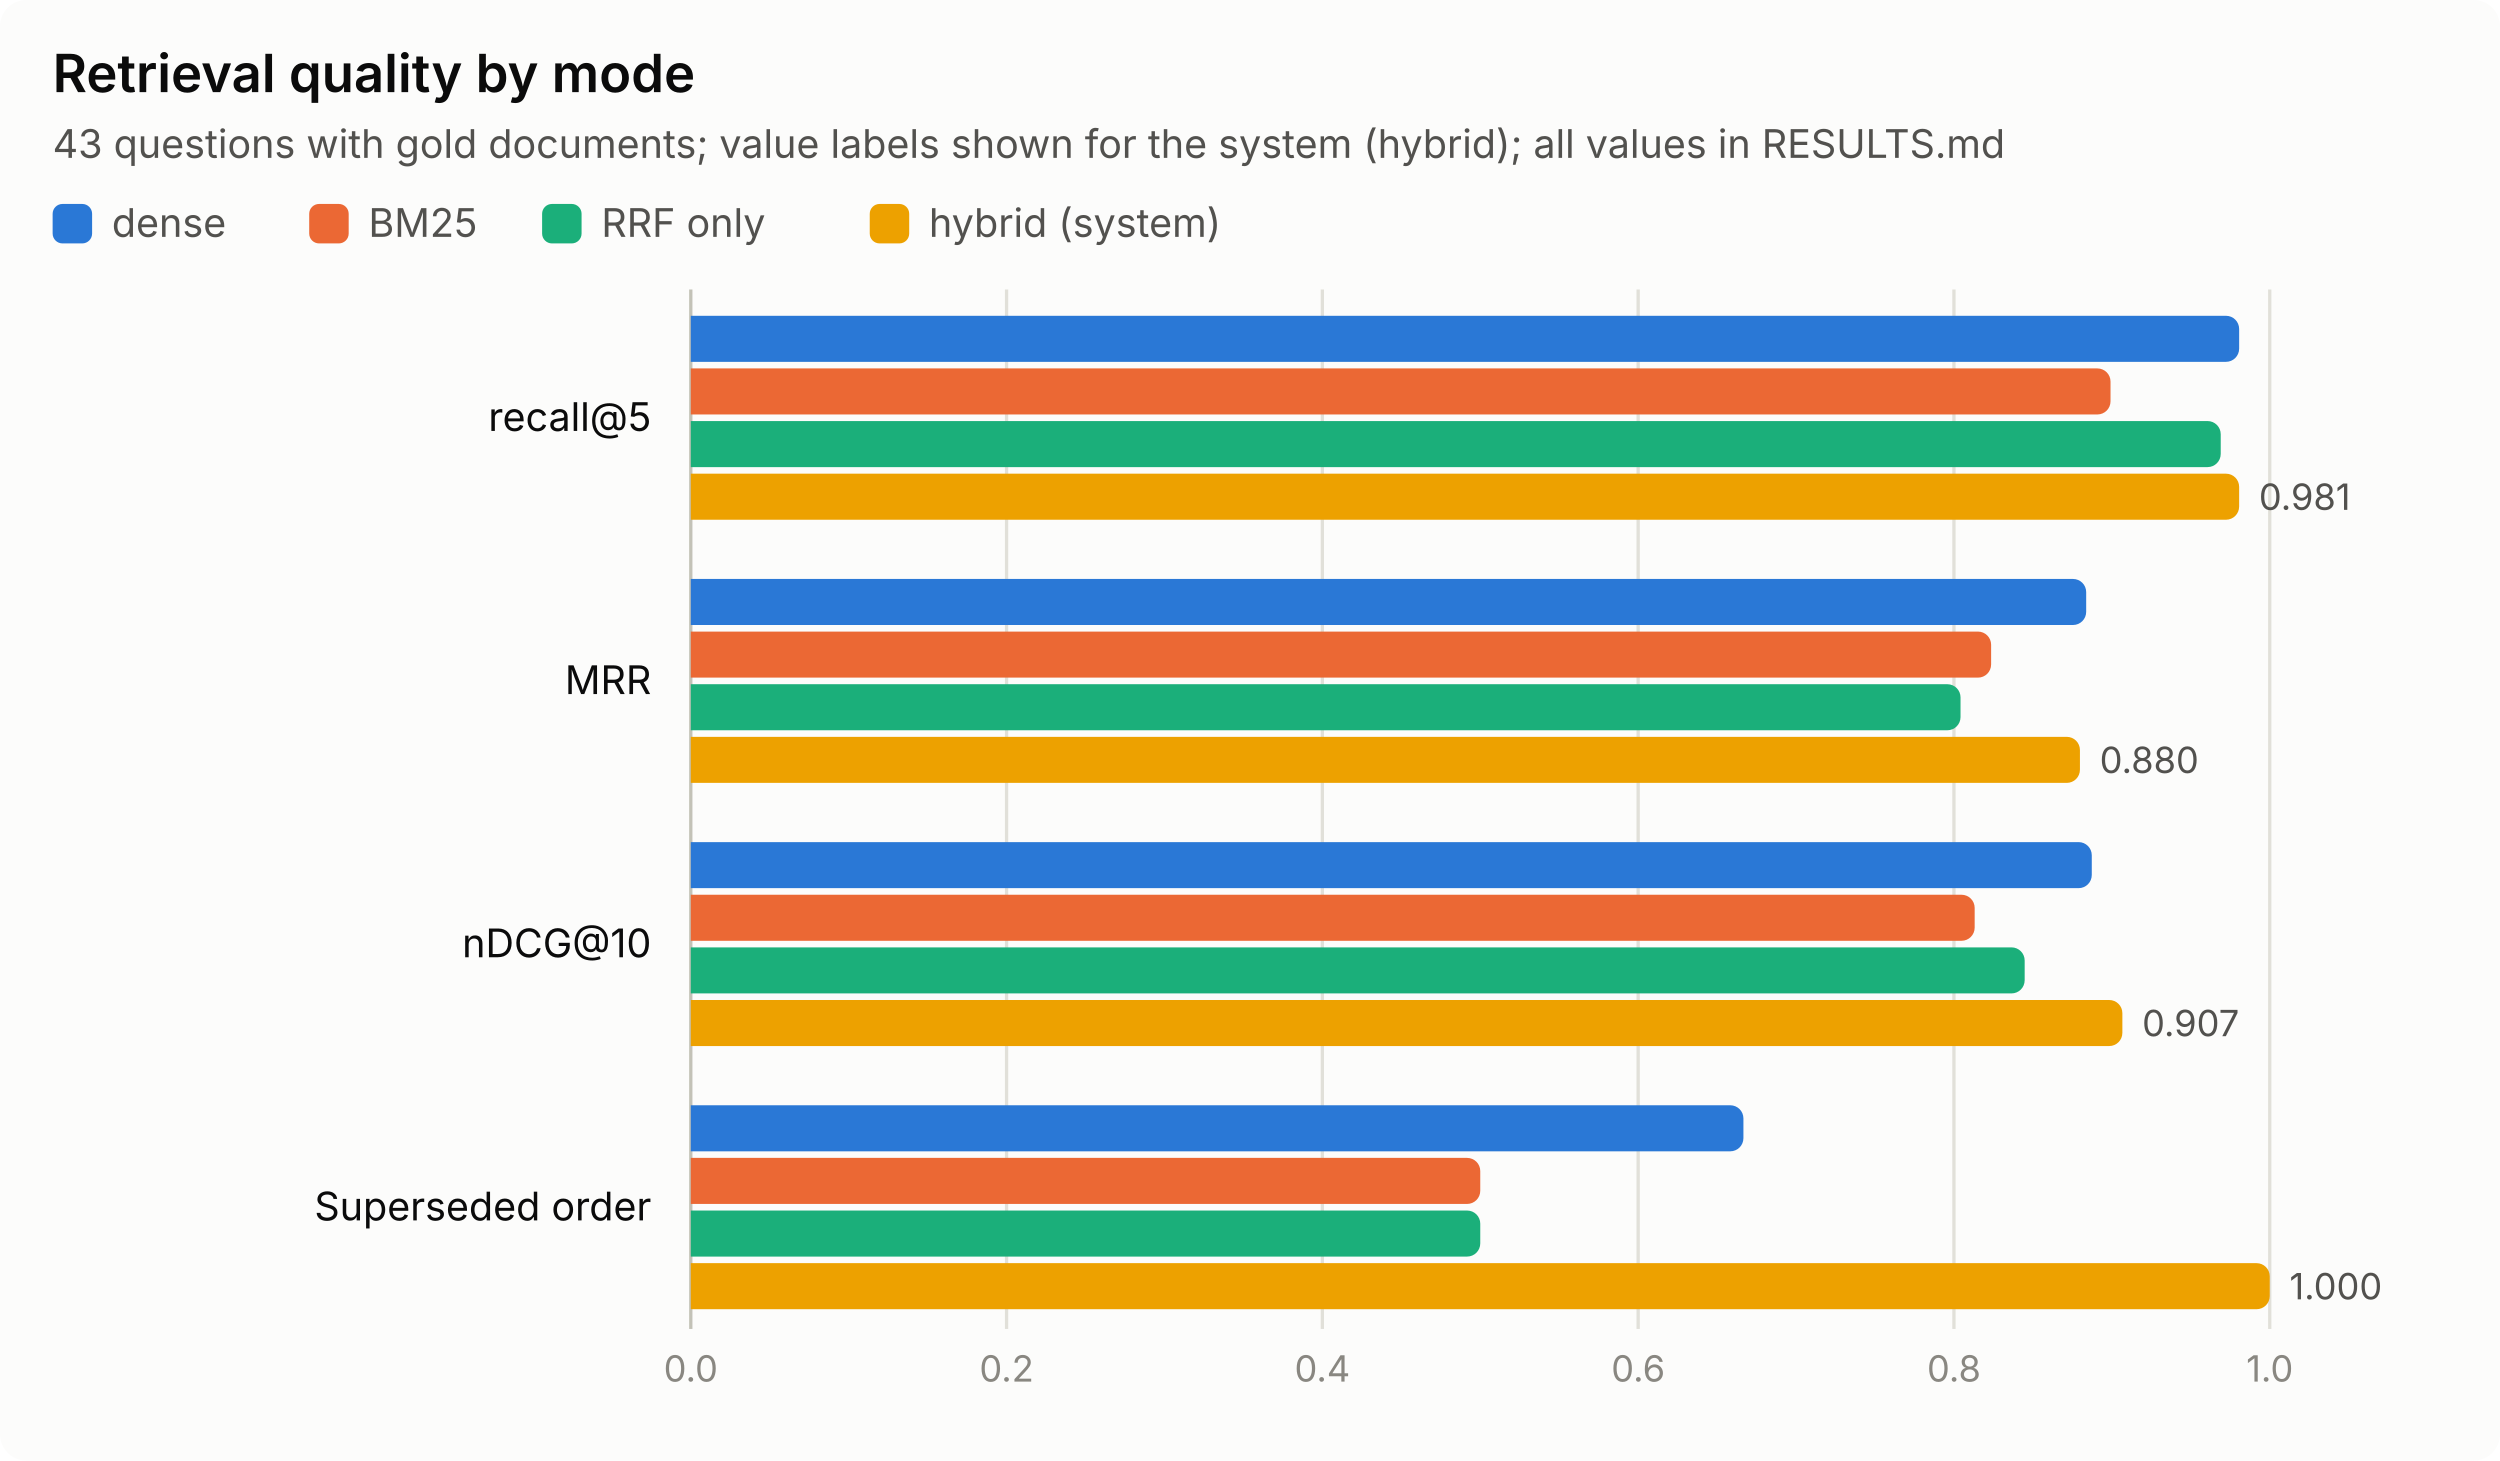
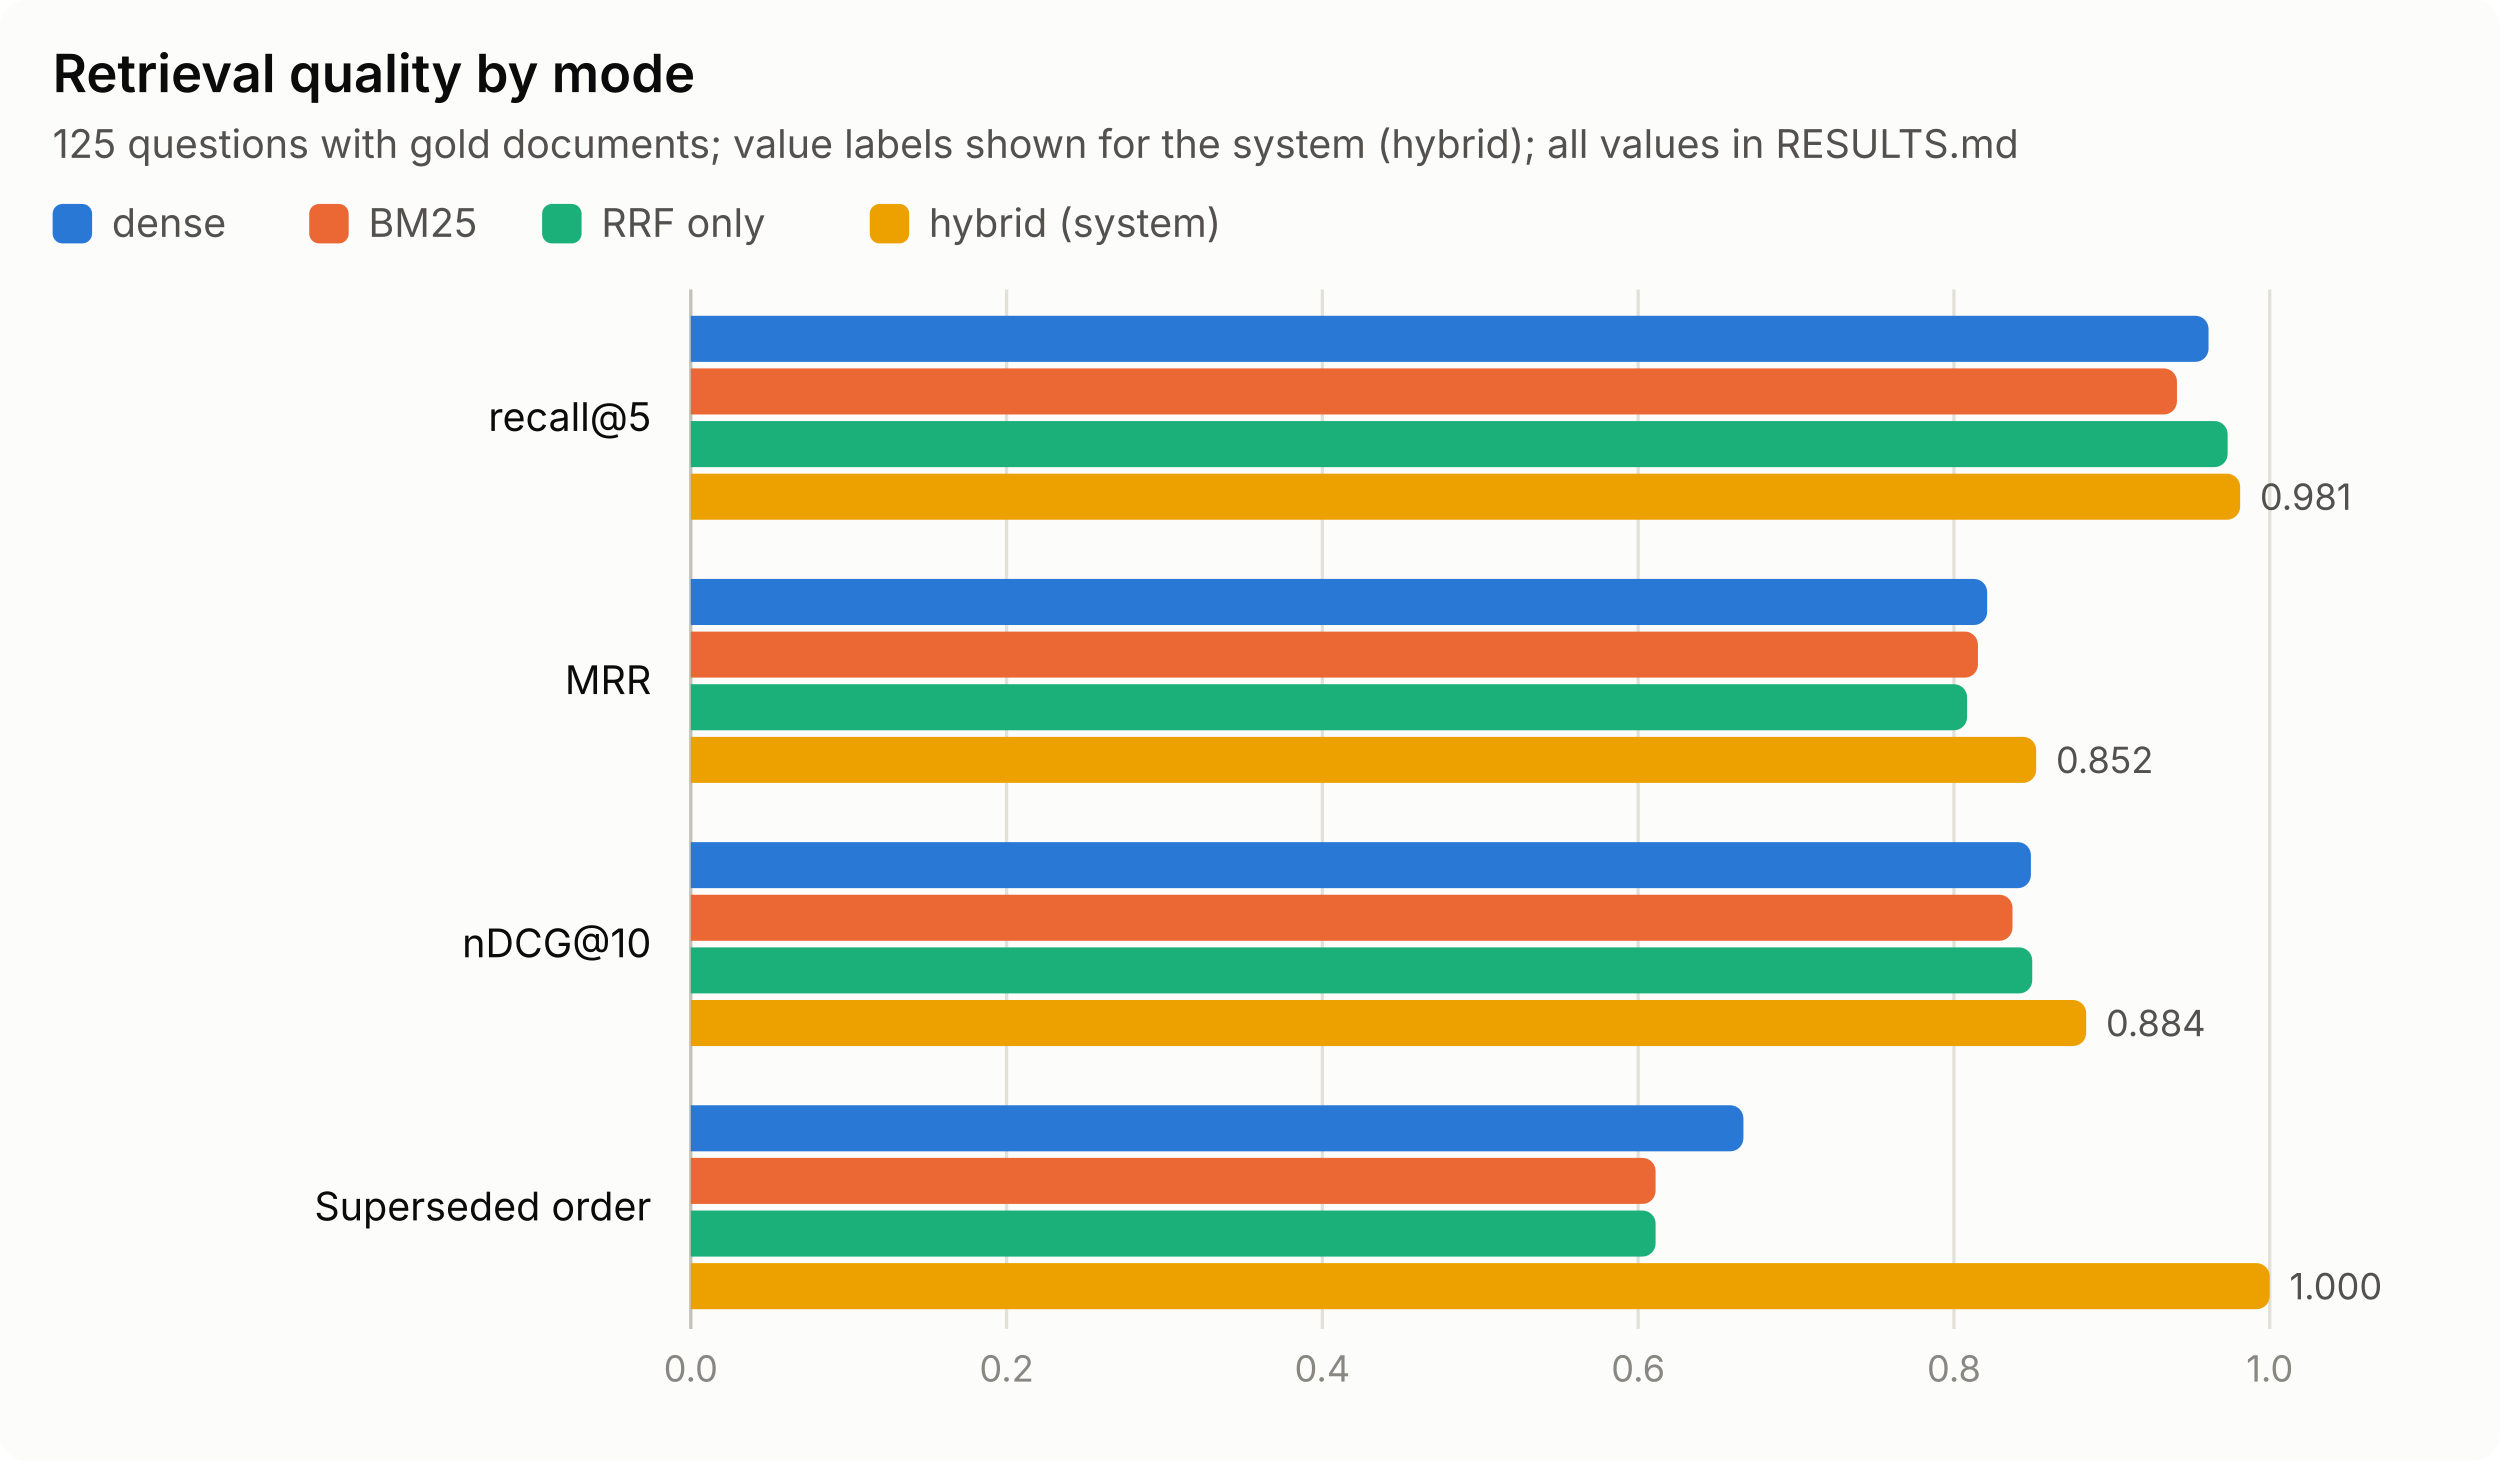
<svg xmlns="http://www.w3.org/2000/svg" width="760" height="444" viewBox="0 0 760 444" role="img" aria-label="Retrieval quality by mode">
  <style>
.bg{fill:#fcfcfb} .ink{fill:#0b0b0b} .ink2{fill:#52514e} .muted{fill:#898781}
.grid{stroke:#e1e0d9} .axis{stroke:#c3c2b7} .target{stroke:#0b0b0b}
.s1{fill:#2a78d6} .s2{fill:#eb6834} .s3{fill:#1baf7a} .s4{fill:#eda100}
.hit{fill:transparent} .hit:hover{fill:rgba(11,11,11,0.05)}
text{font-family:system-ui,-apple-system,"Segoe UI",sans-serif}
@media (prefers-color-scheme: dark){
 .bg{fill:#1a1a19} .ink{fill:#f0efec} .ink2{fill:#c3c2b7}
 .grid{stroke:#2c2c2a} .axis{stroke:#383835} .target{stroke:#f0efec}
 .s1{fill:#3987e5} .s2{fill:#d95926} .s3{fill:#199e70} .s4{fill:#c98500}
 .hit:hover{fill:rgba(255,255,255,0.06)}
}
</style>
  <rect class="bg" width="760" height="444" rx="8" />
  <text class="ink" x="16" y="28" font-size="16" font-weight="600">Retrieval quality by mode</text>
-   <text class="ink2" x="16" y="48" font-size="12">43 questions with gold documents; value labels shown for the system (hybrid); all values in RESULTS.md</text>
+   <text class="ink2" x="16" y="48" font-size="12">125 questions with gold documents; value labels shown for the system (hybrid); all values in RESULTS.md</text>
  <rect class="s1" x="16" y="62" width="12" height="12" rx="3" />
  <text class="ink2" x="34" y="72" font-size="12">dense</text>
  <rect class="s2" x="94.0" y="62" width="12" height="12" rx="3" />
  <text class="ink2" x="112.0" y="72" font-size="12">BM25</text>
  <rect class="s3" x="164.8" y="62" width="12" height="12" rx="3" />
  <text class="ink2" x="182.8" y="72" font-size="12">RRF only</text>
  <rect class="s4" x="264.4" y="62" width="12" height="12" rx="3" />
  <text class="ink2" x="282.4" y="72" font-size="12">hybrid (system)</text>
  <line class="axis" x1="210.0" y1="88" x2="210.0" y2="404.0" stroke-width="1" />
  <text class="muted" x="210.0" y="420.0" font-size="11" text-anchor="middle">0.0</text>
  <line class="grid" x1="306.0" y1="88" x2="306.0" y2="404.0" stroke-width="1" />
  <text class="muted" x="306.0" y="420.0" font-size="11" text-anchor="middle">0.2</text>
  <line class="grid" x1="402.0" y1="88" x2="402.0" y2="404.0" stroke-width="1" />
  <text class="muted" x="402.0" y="420.0" font-size="11" text-anchor="middle">0.4</text>
  <line class="grid" x1="498.0" y1="88" x2="498.0" y2="404.0" stroke-width="1" />
  <text class="muted" x="498.0" y="420.0" font-size="11" text-anchor="middle">0.6</text>
  <line class="grid" x1="594.0" y1="88" x2="594.0" y2="404.0" stroke-width="1" />
  <text class="muted" x="594.0" y="420.0" font-size="11" text-anchor="middle">0.8</text>
  <line class="grid" x1="690.0" y1="88" x2="690.0" y2="404.0" stroke-width="1" />
  <text class="muted" x="690.0" y="420.0" font-size="11" text-anchor="middle">1.0</text>
  <text class="ink" x="198" y="131.0" font-size="12" text-anchor="end">recall@5</text>
  <g>
    <rect class="hit" x="210" y="95" width="480" height="16" />
-     <path class="s1" d="M210.0,96.0 H676.7 A4,4 0 0 1 680.7,100.0 V106.0 A4,4 0 0 1 676.7,110.0 H210.0 Z" />
+     <path class="s1" d="M210.0,96.0 H667.4 A4,4 0 0 1 671.4,100.0 V106.0 A4,4 0 0 1 667.4,110.0 H210.0 Z" />
  </g>
  <g>
    <rect class="hit" x="210" y="111" width="480" height="16" />
-     <path class="s2" d="M210.0,112.0 H637.6 A4,4 0 0 1 641.6,116.0 V122.0 A4,4 0 0 1 637.6,126.0 H210.0 Z" />
+     <path class="s2" d="M210.0,112.0 H657.8 A4,4 0 0 1 661.8,116.0 V122.0 A4,4 0 0 1 657.8,126.0 H210.0 Z" />
  </g>
  <g>
    <rect class="hit" x="210" y="127" width="480" height="16" />
-     <path class="s3" d="M210.0,128.0 H671.1 A4,4 0 0 1 675.1,132.0 V138.0 A4,4 0 0 1 671.1,142.0 H210.0 Z" />
+     <path class="s3" d="M210.0,128.0 H673.2 A4,4 0 0 1 677.2,132.0 V138.0 A4,4 0 0 1 673.2,142.0 H210.0 Z" />
  </g>
  <g>
    <rect class="hit" x="210" y="143" width="480" height="16" />
-     <path class="s4" d="M210.0,144.0 H676.7 A4,4 0 0 1 680.7,148.0 V154.0 A4,4 0 0 1 676.7,158.0 H210.0 Z" />
-     <text class="ink2" x="686.7" y="155" font-size="11">0.981</text>
+     <path class="s4" d="M210.0,144.0 H677.0 A4,4 0 0 1 681.0,148.0 V154.0 A4,4 0 0 1 677.0,158.0 H210.0 Z" />
+     <text class="ink2" x="687.0" y="155" font-size="11">0.981</text>
  </g>
  <text class="ink" x="198" y="211.0" font-size="12" text-anchor="end">MRR</text>
  <g>
    <rect class="hit" x="210" y="175" width="480" height="16" />
-     <path class="s1" d="M210.0,176.0 H630.2 A4,4 0 0 1 634.2,180.0 V186.0 A4,4 0 0 1 630.2,190.0 H210.0 Z" />
+     <path class="s1" d="M210.0,176.0 H600.1 A4,4 0 0 1 604.1,180.0 V186.0 A4,4 0 0 1 600.1,190.0 H210.0 Z" />
  </g>
  <g>
    <rect class="hit" x="210" y="191" width="480" height="16" />
-     <path class="s2" d="M210.0,192.0 H601.3 A4,4 0 0 1 605.3,196.0 V202.0 A4,4 0 0 1 601.3,206.0 H210.0 Z" />
+     <path class="s2" d="M210.0,192.0 H597.3 A4,4 0 0 1 601.3,196.0 V202.0 A4,4 0 0 1 597.3,206.0 H210.0 Z" />
  </g>
  <g>
    <rect class="hit" x="210" y="207" width="480" height="16" />
-     <path class="s3" d="M210.0,208.0 H592.0 A4,4 0 0 1 596.0,212.0 V218.0 A4,4 0 0 1 592.0,222.0 H210.0 Z" />
+     <path class="s3" d="M210.0,208.0 H594.0 A4,4 0 0 1 598.0,212.0 V218.0 A4,4 0 0 1 594.0,222.0 H210.0 Z" />
  </g>
  <g>
    <rect class="hit" x="210" y="223" width="480" height="16" />
-     <path class="s4" d="M210.0,224.0 H628.3 A4,4 0 0 1 632.3,228.0 V234.0 A4,4 0 0 1 628.3,238.0 H210.0 Z" />
-     <text class="ink2" x="638.3" y="235" font-size="11">0.880</text>
+     <path class="s4" d="M210.0,224.0 H615.0 A4,4 0 0 1 619.0,228.0 V234.0 A4,4 0 0 1 615.0,238.0 H210.0 Z" />
+     <text class="ink2" x="625.0" y="235" font-size="11">0.852</text>
  </g>
  <text class="ink" x="198" y="291.0" font-size="12" text-anchor="end">nDCG@10</text>
  <g>
    <rect class="hit" x="210" y="255" width="480" height="16" />
-     <path class="s1" d="M210.0,256.0 H631.9 A4,4 0 0 1 635.9,260.0 V266.0 A4,4 0 0 1 631.9,270.0 H210.0 Z" />
+     <path class="s1" d="M210.0,256.0 H613.4 A4,4 0 0 1 617.4,260.0 V266.0 A4,4 0 0 1 613.4,270.0 H210.0 Z" />
  </g>
  <g>
    <rect class="hit" x="210" y="271" width="480" height="16" />
-     <path class="s2" d="M210.0,272.0 H596.3 A4,4 0 0 1 600.3,276.0 V282.0 A4,4 0 0 1 596.3,286.0 H210.0 Z" />
+     <path class="s2" d="M210.0,272.0 H607.8 A4,4 0 0 1 611.8,276.0 V282.0 A4,4 0 0 1 607.8,286.0 H210.0 Z" />
  </g>
  <g>
    <rect class="hit" x="210" y="287" width="480" height="16" />
-     <path class="s3" d="M210.0,288.0 H611.5 A4,4 0 0 1 615.5,292.0 V298.0 A4,4 0 0 1 611.5,302.0 H210.0 Z" />
+     <path class="s3" d="M210.0,288.0 H613.8 A4,4 0 0 1 617.8,292.0 V298.0 A4,4 0 0 1 613.8,302.0 H210.0 Z" />
  </g>
  <g>
    <rect class="hit" x="210" y="303" width="480" height="16" />
-     <path class="s4" d="M210.0,304.0 H641.2 A4,4 0 0 1 645.2,308.0 V314.0 A4,4 0 0 1 641.2,318.0 H210.0 Z" />
-     <text class="ink2" x="651.2" y="315" font-size="11">0.907</text>
+     <path class="s4" d="M210.0,304.0 H630.2 A4,4 0 0 1 634.2,308.0 V314.0 A4,4 0 0 1 630.2,318.0 H210.0 Z" />
+     <text class="ink2" x="640.2" y="315" font-size="11">0.884</text>
  </g>
  <text class="ink" x="198" y="371.0" font-size="12" text-anchor="end">Superseded order</text>
  <g>
    <rect class="hit" x="210" y="335" width="480" height="16" />
    <path class="s1" d="M210.0,336.0 H526.0 A4,4 0 0 1 530.0,340.0 V346.0 A4,4 0 0 1 526.0,350.0 H210.0 Z" />
  </g>
  <g>
    <rect class="hit" x="210" y="351" width="480" height="16" />
-     <path class="s2" d="M210.0,352.0 H446.0 A4,4 0 0 1 450.0,356.0 V362.0 A4,4 0 0 1 446.0,366.0 H210.0 Z" />
+     <path class="s2" d="M210.0,352.0 H499.3 A4,4 0 0 1 503.3,356.0 V362.0 A4,4 0 0 1 499.3,366.0 H210.0 Z" />
  </g>
  <g>
    <rect class="hit" x="210" y="367" width="480" height="16" />
-     <path class="s3" d="M210.0,368.0 H446.0 A4,4 0 0 1 450.0,372.0 V378.0 A4,4 0 0 1 446.0,382.0 H210.0 Z" />
+     <path class="s3" d="M210.0,368.0 H499.3 A4,4 0 0 1 503.3,372.0 V378.0 A4,4 0 0 1 499.3,382.0 H210.0 Z" />
  </g>
  <g>
    <rect class="hit" x="210" y="383" width="480" height="16" />
    <path class="s4" d="M210.0,384.0 H686.0 A4,4 0 0 1 690.0,388.0 V394.0 A4,4 0 0 1 686.0,398.0 H210.0 Z" />
    <text class="ink2" x="696.0" y="395" font-size="11">1.000</text>
  </g>
</svg>
